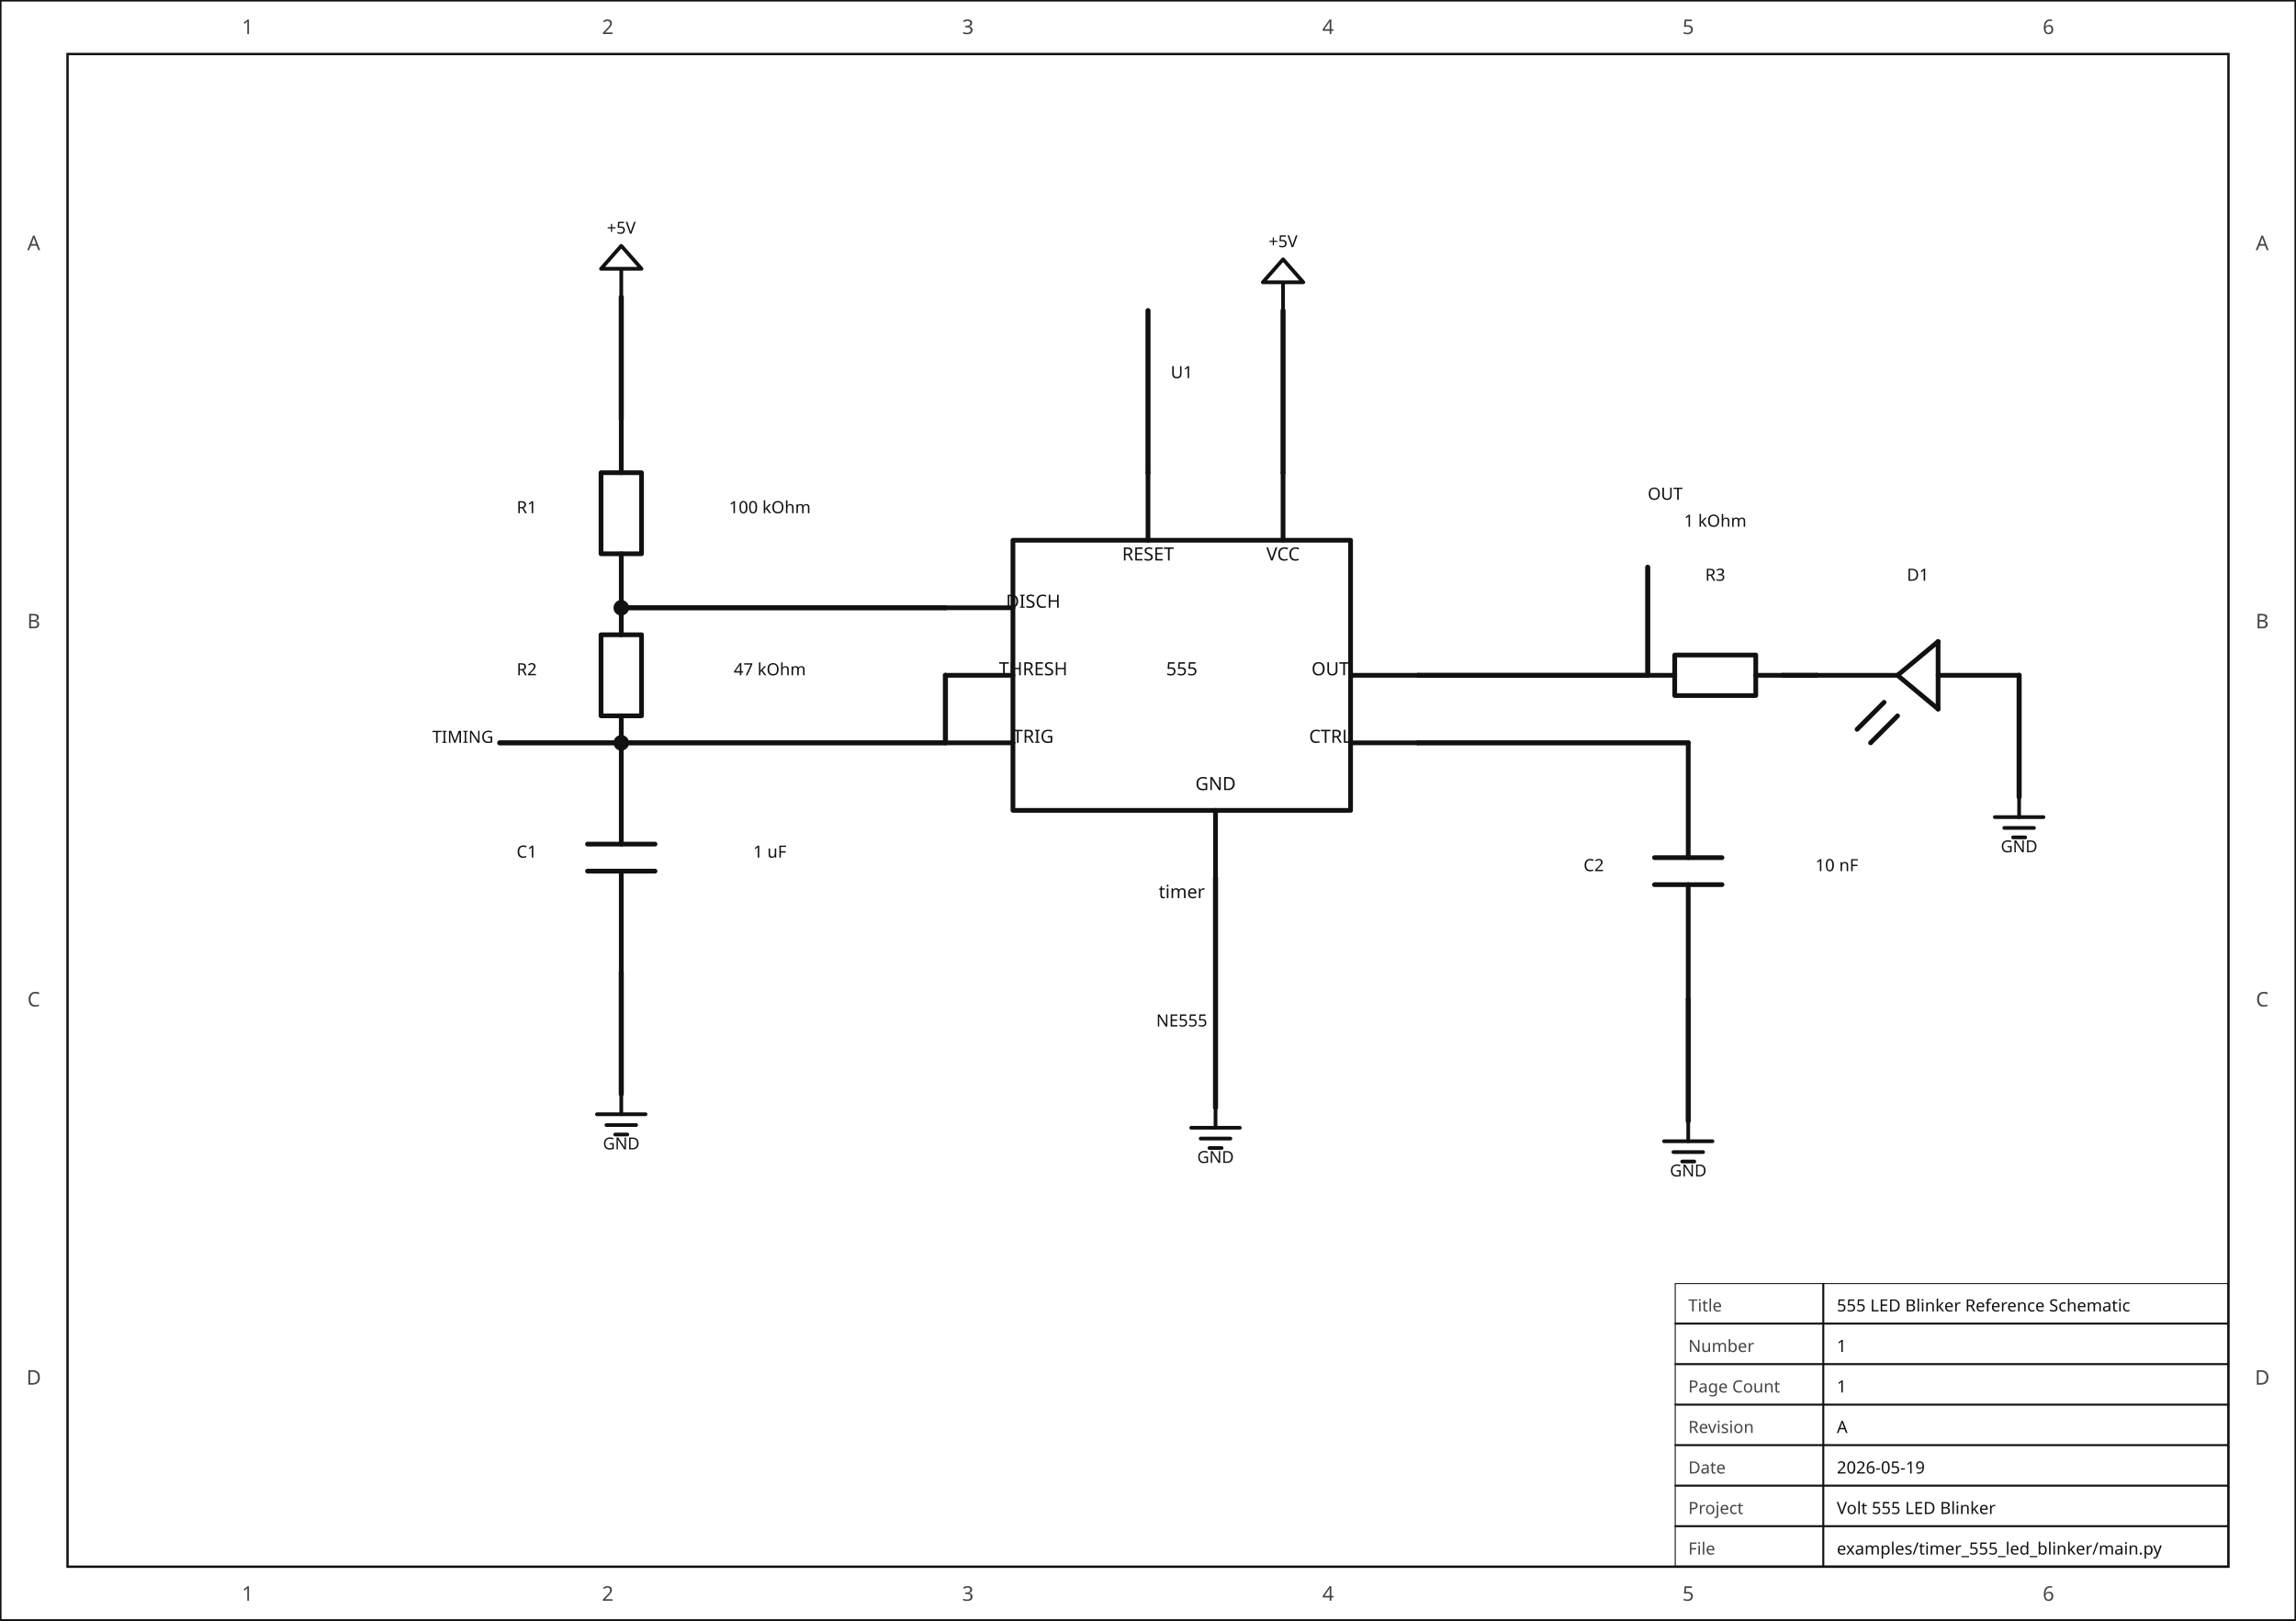
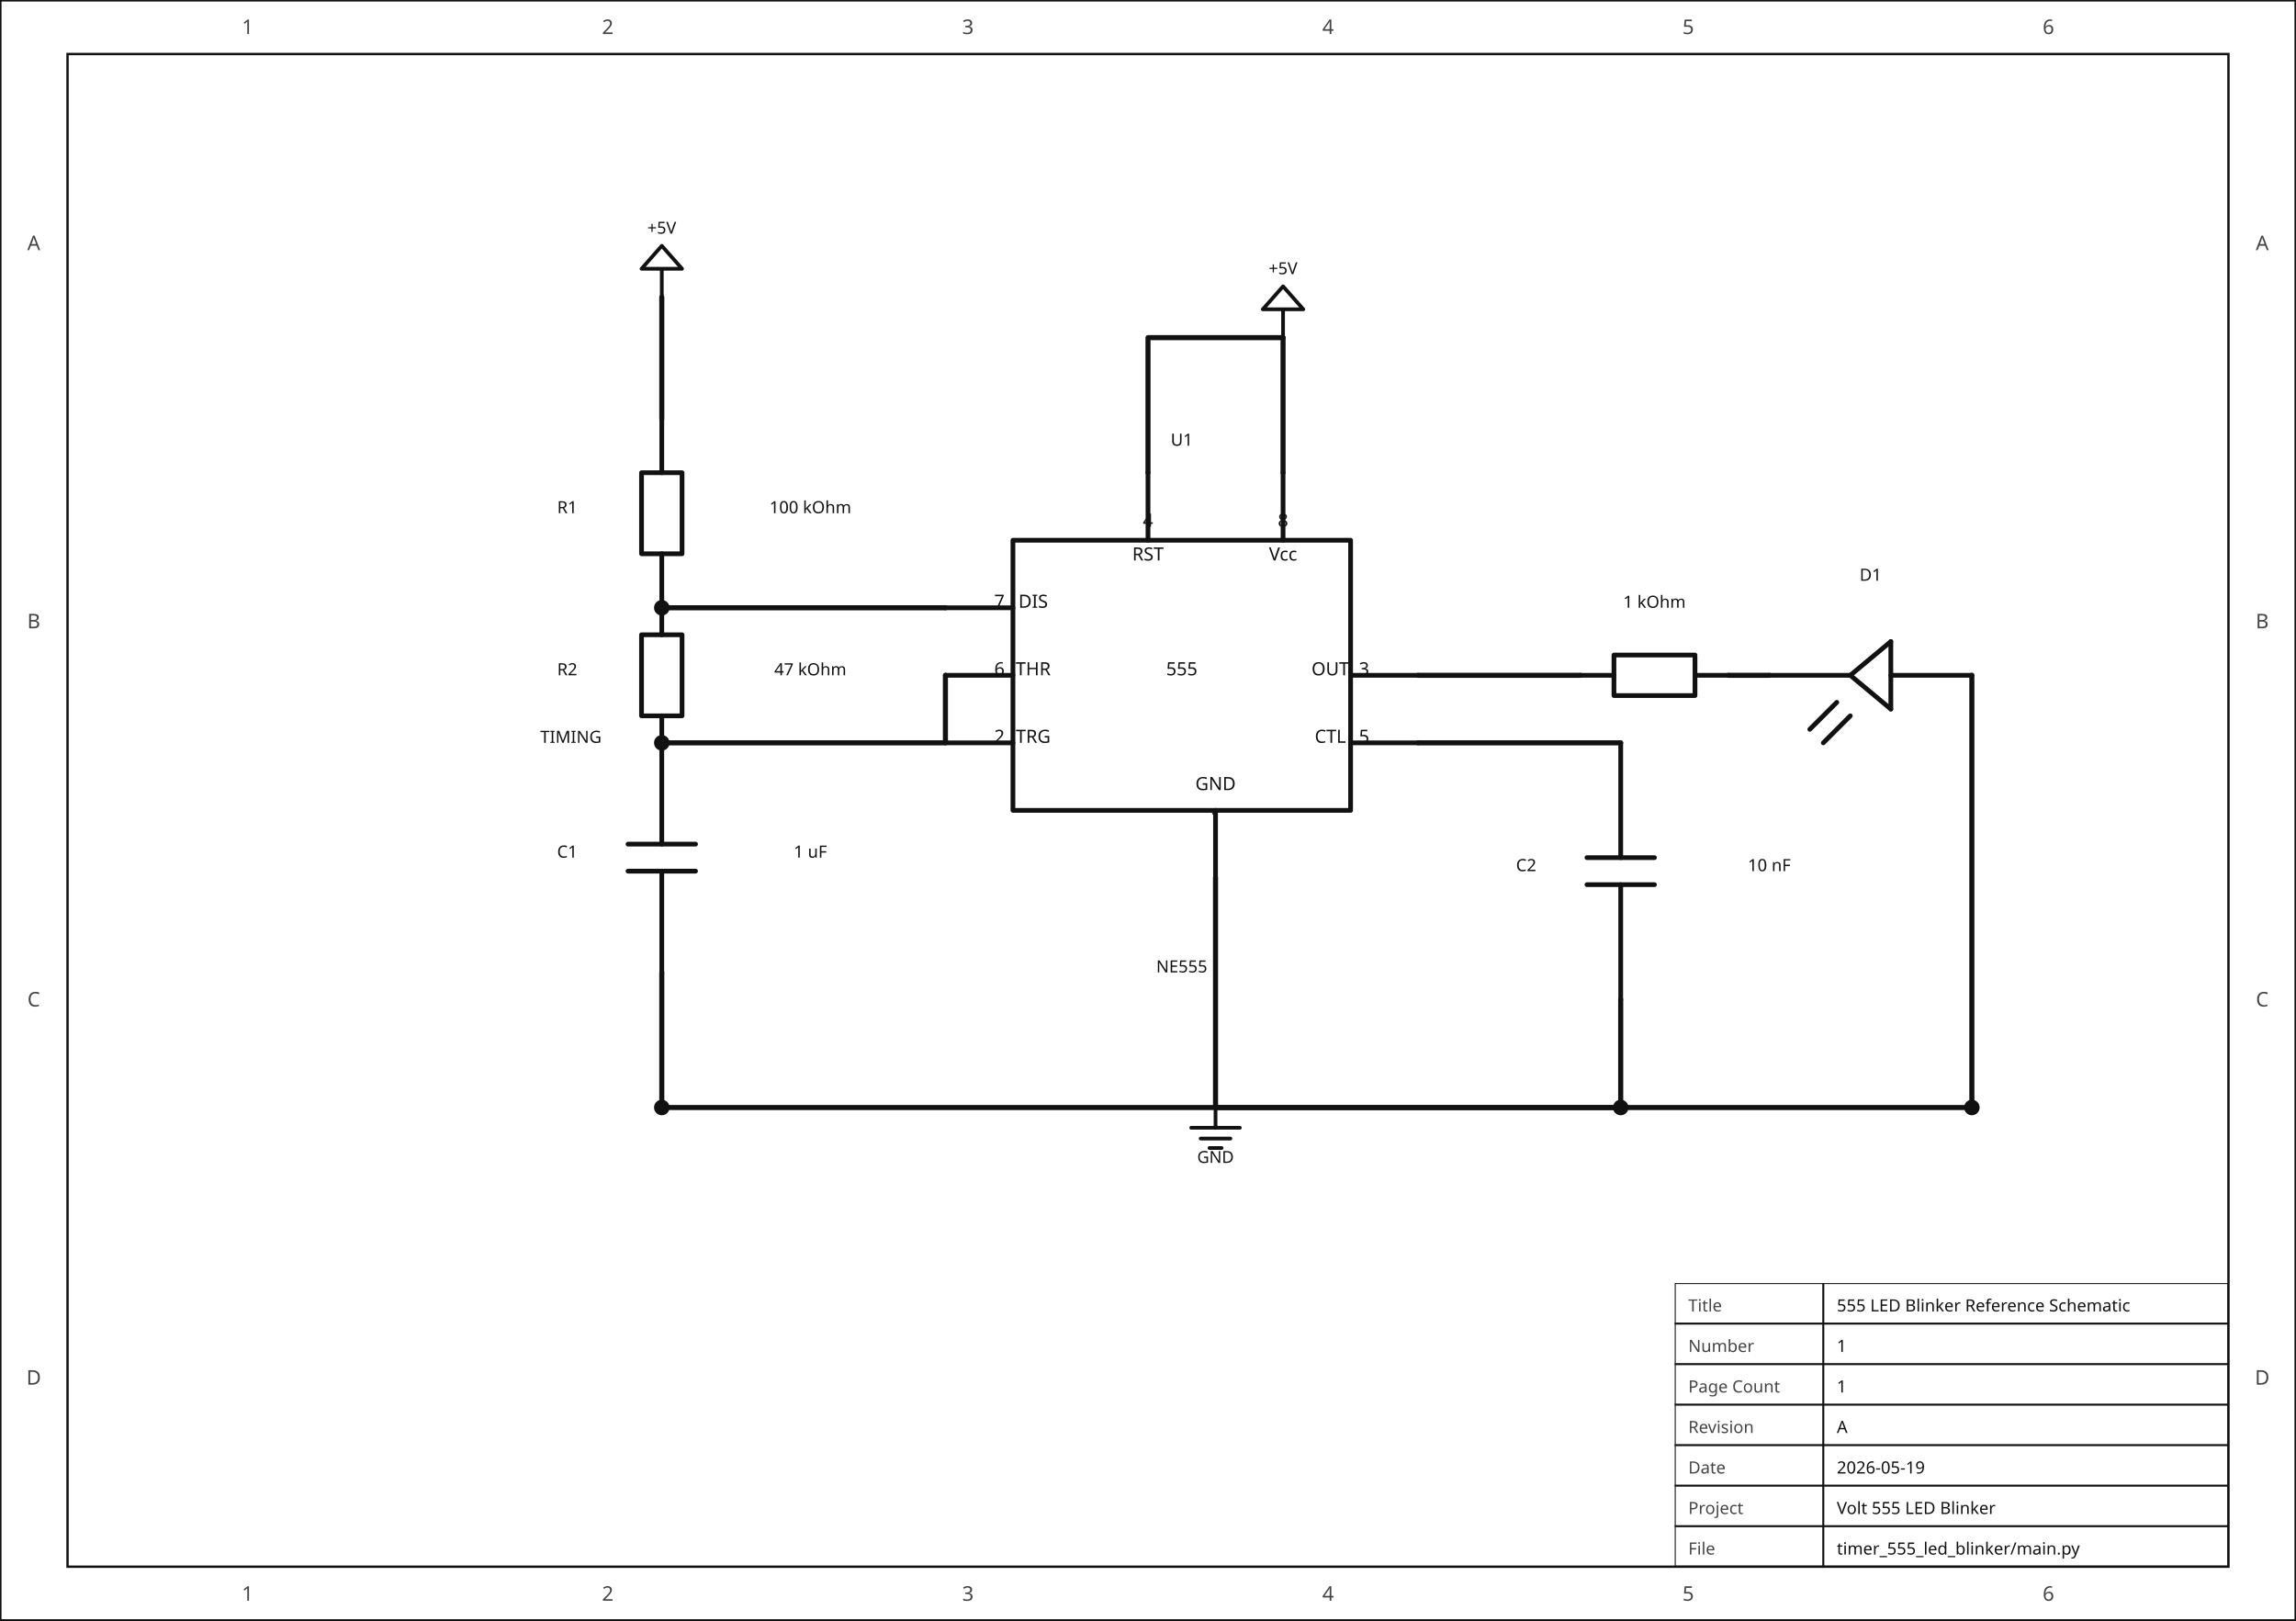
<svg xmlns="http://www.w3.org/2000/svg" viewBox="0 0 340 240" width="340" height="240">
  <style>.document-background,.sheet{fill:#fff;stroke:none}.sheet-border{fill:none;stroke:#111;stroke-width:0.45}.drawing-frame{fill:none;stroke:#111;stroke-width:0.35}.sheet-grid{stroke:none}.sheet-grid-dot{fill:#d7d7d7;stroke:none}.coordinate-zone-label{font:3px sans-serif;fill:#444;text-anchor:middle;dominant-baseline:middle}.sheet-title{font-weight:600}.title-block-outline,.title-block-rule{fill:none;stroke:#111;stroke-width:0.3}.title-block-label{font:2.5px sans-serif;fill:#444;text-anchor:start}.title-block-value{font:2.5px sans-serif;fill:#111;text-anchor:start}.sheet-region-frame{fill:#fff;fill-opacity:0;stroke:#78716c;stroke-width:0.35}.sheet-region-frame.dashed{stroke-dasharray:3 2}.sheet-region-title{font:3.2px sans-serif;fill:#57534e;text-anchor:start;font-weight:600}.wire-run{fill:none;stroke:#111;stroke-width:0.75;stroke-linecap:round;stroke-linejoin:round}.net-label{font:2.5px sans-serif;fill:#111;text-anchor:start}.junction{fill:#111;stroke:none}.power-port-line,.ground-bar{stroke:#111;stroke-width:0.55;stroke-linecap:round;stroke-linejoin:round}.no-connect-line{stroke:#111;stroke-width:0.65;stroke-linecap:round}.power-port-shape,.sheet-port-shape{fill:#fff;stroke:#111;stroke-width:0.55;stroke-linejoin:round}.power-port-label,.sheet-port-label{font:2.45px sans-serif;fill:#111;text-anchor:middle}.symbol-field{font:2.5px sans-serif;fill:#111;text-anchor:middle}.symbol-line,.symbol-rectangle,.symbol-circle,.symbol-arc{fill:none;stroke:#111;stroke-width:0.7;stroke-linecap:round;stroke-linejoin:round}.symbol-text{font:2.7px sans-serif;fill:#111;text-anchor:middle}</style>
  <rect class="document-background" x="0" y="0" width="340" height="240" />
  <g class="schematic-sheet" data-sheet="sheet:0" transform="translate(0 0)">
    <defs>
      <clipPath id="title-block-clip-sheet-0">
        <rect x="0" y="0" width="82" height="42" />
      </clipPath>
    </defs>
    <rect class="sheet" x="0" y="0" width="340" height="240" />
    <rect class="sheet-border" x="0" y="0" width="340" height="240" />
    <rect class="drawing-frame" x="10" y="8" width="320" height="224" />
    <g class="coordinate-zones">
      <text class="coordinate-zone-label column" x="36.667" y="4">1</text>
      <text class="coordinate-zone-label column" x="36.667" y="236">1</text>
      <text class="coordinate-zone-label column" x="90" y="4">2</text>
      <text class="coordinate-zone-label column" x="90" y="236">2</text>
      <text class="coordinate-zone-label column" x="143.333" y="4">3</text>
      <text class="coordinate-zone-label column" x="143.333" y="236">3</text>
      <text class="coordinate-zone-label column" x="196.667" y="4">4</text>
      <text class="coordinate-zone-label column" x="196.667" y="236">4</text>
      <text class="coordinate-zone-label column" x="250" y="4">5</text>
      <text class="coordinate-zone-label column" x="250" y="236">5</text>
      <text class="coordinate-zone-label column" x="303.333" y="4">6</text>
      <text class="coordinate-zone-label column" x="303.333" y="236">6</text>
      <text class="coordinate-zone-label row" x="5" y="36">A</text>
      <text class="coordinate-zone-label row" x="335" y="36">A</text>
      <text class="coordinate-zone-label row" x="5" y="92">B</text>
      <text class="coordinate-zone-label row" x="335" y="92">B</text>
      <text class="coordinate-zone-label row" x="5" y="148">C</text>
      <text class="coordinate-zone-label row" x="335" y="148">C</text>
      <text class="coordinate-zone-label row" x="5" y="204">D</text>
      <text class="coordinate-zone-label row" x="335" y="204">D</text>
    </g>
    <g class="title-block" transform="translate(248 190)" clip-path="url(#title-block-clip-sheet-0)">
      <rect class="title-block-outline" x="0" y="0" width="82" height="42" />
      <line class="title-block-rule" x1="22" y1="0" x2="22" y2="42" />
      <line class="title-block-rule" x1="0" y1="6" x2="82" y2="6" />
      <line class="title-block-rule" x1="0" y1="12" x2="82" y2="12" />
      <line class="title-block-rule" x1="0" y1="18" x2="82" y2="18" />
      <line class="title-block-rule" x1="0" y1="24" x2="82" y2="24" />
      <line class="title-block-rule" x1="0" y1="30" x2="82" y2="30" />
      <line class="title-block-rule" x1="0" y1="36" x2="82" y2="36" />
      <text class="title-block-label" x="2" y="4.2">Title</text>
      <text class="title-block-value sheet-title" x="24" y="4.2">555 LED Blinker Reference Schematic</text>
      <text class="title-block-label" x="2" y="10.2">Number</text>
      <text class="title-block-value" x="24" y="10.2">1</text>
      <text class="title-block-label" x="2" y="16.2">Page Count</text>
      <text class="title-block-value" x="24" y="16.2">1</text>
      <text class="title-block-label" x="2" y="22.2">Revision</text>
      <text class="title-block-value" x="24" y="22.2">A</text>
      <text class="title-block-label" x="2" y="28.2">Date</text>
      <text class="title-block-value" x="24" y="28.2">2026-05-19</text>
      <text class="title-block-label" x="2" y="34.2">Project</text>
      <text class="title-block-value" x="24" y="34.2">Volt 555 LED Blinker</text>
      <text class="title-block-label" x="2" y="40.2">File</text>
-       <text class="title-block-value" x="24" y="40.2" data-full-text="examples/timer_555_led_blinker/main.py" textLength="56" lengthAdjust="spacingAndGlyphs">examples/timer_555_led_blinker/main.py</text>
+       <text class="title-block-value" x="24" y="40.2">timer_555_led_blinker/main.py</text>
    </g>
    <g class="layer layer-regions">
    </g>
    <g class="layer layer-symbols">
      <g class="symbol-instance" data-component="component:0" data-symbol-definition="symbol_def:0" transform="translate(140 80) rotate(0)">
        <rect class="symbol-rectangle" x="10" y="0" width="50" height="40" />
        <text class="symbol-text" x="35" y="20" transform="rotate(0 35 20)">555</text>
-         <text class="symbol-text" x="35" y="53" transform="rotate(0 35 53)">timer</text>
        <line class="symbol-line" x1="0" y1="10" x2="10" y2="10" />
-         <text class="symbol-text" x="13" y="10" transform="rotate(0 13 10)">DISCH</text>
+         <text class="symbol-text" x="13" y="10" transform="rotate(0 13 10)">DIS</text>
+         <text class="symbol-text" x="8" y="10" transform="rotate(0 8 10)">7</text>
        <line class="symbol-line" x1="0" y1="20" x2="10" y2="20" />
-         <text class="symbol-text" x="13" y="20" transform="rotate(0 13 20)">THRESH</text>
+         <text class="symbol-text" x="13" y="20" transform="rotate(0 13 20)">THR</text>
+         <text class="symbol-text" x="8" y="20" transform="rotate(0 8 20)">6</text>
        <line class="symbol-line" x1="0" y1="30" x2="10" y2="30" />
-         <text class="symbol-text" x="13" y="30" transform="rotate(0 13 30)">TRIG</text>
+         <text class="symbol-text" x="13" y="30" transform="rotate(0 13 30)">TRG</text>
+         <text class="symbol-text" x="8" y="30" transform="rotate(0 8 30)">2</text>
        <line class="symbol-line" x1="70" y1="20" x2="60" y2="20" />
        <text class="symbol-text" x="57" y="20" transform="rotate(0 57 20)">OUT</text>
+         <text class="symbol-text" x="62" y="20" transform="rotate(0 62 20)">3</text>
        <line class="symbol-line" x1="70" y1="30" x2="60" y2="30" />
-         <text class="symbol-text" x="57" y="30" transform="rotate(0 57 30)">CTRL</text>
+         <text class="symbol-text" x="57" y="30" transform="rotate(0 57 30)">CTL</text>
+         <text class="symbol-text" x="62" y="30" transform="rotate(0 62 30)">5</text>
        <line class="symbol-line" x1="30" y1="-10" x2="30" y2="0" />
-         <text class="symbol-text" x="30" y="3" transform="rotate(0 30 3)">RESET</text>
+         <text class="symbol-text" x="30" y="3" transform="rotate(0 30 3)">RST</text>
+         <text class="symbol-text" x="30" y="-2" transform="rotate(0 30 -2)">4</text>
        <line class="symbol-line" x1="50" y1="-10" x2="50" y2="0" />
-         <text class="symbol-text" x="50" y="3" transform="rotate(0 50 3)">VCC</text>
+         <text class="symbol-text" x="50" y="3" transform="rotate(0 50 3)">Vcc</text>
+         <text class="symbol-text" x="50" y="-2" transform="rotate(0 50 -2)">8</text>
        <line class="symbol-line" x1="40" y1="50" x2="40" y2="40" />
        <text class="symbol-text" x="40" y="37" transform="rotate(0 40 37)">GND</text>
+         <text class="symbol-text" x="40" y="42" transform="rotate(0 40 42)">1</text>
      </g>
-       <g class="symbol-instance" data-component="component:1" data-symbol-definition="symbol_def:1" transform="translate(92 62) rotate(90)">
+       <g class="symbol-instance" data-component="component:1" data-symbol-definition="symbol_def:1" transform="translate(98 62) rotate(90)">
        <line class="symbol-line" x1="0" y1="0" x2="8" y2="0" />
        <rect class="symbol-rectangle" x="8" y="-3" width="12" height="6" />
        <line class="symbol-line" x1="20" y1="0" x2="28" y2="0" />
      </g>
-       <g class="symbol-instance" data-component="component:2" data-symbol-definition="symbol_def:2" transform="translate(92 90) rotate(90)">
+       <g class="symbol-instance" data-component="component:2" data-symbol-definition="symbol_def:2" transform="translate(98 90) rotate(90)">
        <line class="symbol-line" x1="0" y1="0" x2="4" y2="0" />
        <rect class="symbol-rectangle" x="4" y="-3" width="12" height="6" />
        <line class="symbol-line" x1="16" y1="0" x2="20" y2="0" />
      </g>
-       <g class="symbol-instance" data-component="component:3" data-symbol-definition="symbol_def:3" transform="translate(92 110) rotate(90)">
+       <g class="symbol-instance" data-component="component:3" data-symbol-definition="symbol_def:3" transform="translate(98 110) rotate(90)">
        <line class="symbol-line" x1="0" y1="0" x2="15" y2="0" />
        <line class="symbol-line" x1="15" y1="-5" x2="15" y2="5" />
        <line class="symbol-line" x1="19" y1="-5" x2="19" y2="5" />
        <line class="symbol-line" x1="19" y1="0" x2="34" y2="0" />
      </g>
-       <g class="symbol-instance" data-component="component:4" data-symbol-definition="symbol_def:4" transform="translate(250 110) rotate(90)">
+       <g class="symbol-instance" data-component="component:4" data-symbol-definition="symbol_def:4" transform="translate(240 110) rotate(90)">
        <line class="symbol-line" x1="0" y1="0" x2="17" y2="0" />
        <line class="symbol-line" x1="17" y1="-5" x2="17" y2="5" />
        <line class="symbol-line" x1="21" y1="-5" x2="21" y2="5" />
        <line class="symbol-line" x1="21" y1="0" x2="38" y2="0" />
      </g>
-       <g class="symbol-instance" data-component="component:5" data-symbol-definition="symbol_def:2" transform="translate(244 100) rotate(0)">
-         <line class="symbol-line" x1="0" y1="0" x2="4" y2="0" />
-         <rect class="symbol-rectangle" x="4" y="-3" width="12" height="6" />
-         <line class="symbol-line" x1="16" y1="0" x2="20" y2="0" />
+       <g class="symbol-instance" data-component="component:5" data-symbol-definition="symbol_def:5" transform="translate(234 100) rotate(0)">
+         <line class="symbol-line" x1="0" y1="0" x2="5" y2="0" />
+         <rect class="symbol-rectangle" x="5" y="-3" width="12" height="6" />
+         <line class="symbol-line" x1="17" y1="0" x2="22" y2="0" />
      </g>
-       <g class="symbol-instance" data-component="component:6" data-symbol-definition="symbol_def:5" transform="translate(299 100) rotate(180)">
+       <g class="symbol-instance" data-component="component:6" data-symbol-definition="symbol_def:6" transform="translate(292 100) rotate(180)">
        <line class="symbol-line" x1="0" y1="0" x2="12" y2="0" />
        <line class="symbol-line" x1="12" y1="-5" x2="12" y2="5" />
        <line class="symbol-line" x1="12" y1="-5" x2="18" y2="0" />
        <line class="symbol-line" x1="12" y1="5" x2="18" y2="0" />
        <line class="symbol-line" x1="18" y1="0" x2="30" y2="0" />
        <line class="symbol-line" x1="18" y1="-6" x2="22" y2="-10" />
        <line class="symbol-line" x1="20" y1="-4" x2="24" y2="-8" />
      </g>
    </g>
    <g class="layer layer-wires">
-       <polyline class="wire-run" data-net="net:0" points="170,70 170,46" />
-       <polyline class="wire-run" data-net="net:2" points="140,90 92,90" />
-       <polyline class="wire-run" data-net="net:4" points="210,110 250,110" />
-       <polyline class="wire-run" data-net="net:5" points="210,100 244,100" />
-       <polyline class="wire-run" data-net="net:6" points="264,100 269,100" />
-       <polyline class="wire-run" data-net="net:3" points="140,100 140,110 92,110" />
-       <polyline class="wire-run" data-net="net:3" points="92,110 74,110" />
-       <polyline class="wire-run" data-net="net:5" points="244,100 244,84" />
-       <polyline class="wire-run" data-net="net:0" points="190,70 190,46" />
-       <polyline class="wire-run" data-net="net:0" points="92,62 92,44" />
+       <polyline class="wire-run" data-net="net:0" points="190,70 190,50" />
+       <polyline class="wire-run" data-net="net:0" points="170,70 170,50 190,50" />
+       <polyline class="wire-run" data-net="net:2" points="140,90 98,90" />
+       <polyline class="wire-run" data-net="net:4" points="210,110 240,110" />
+       <polyline class="wire-run" data-net="net:5" points="210,100 234,100" />
+       <polyline class="wire-run" data-net="net:6" points="256,100 262,100" />
+       <polyline class="wire-run" data-net="net:3" points="140,100 140,110 98,110" />
+       <polyline class="wire-run" data-net="net:0" points="98,62 98,44" />
      <polyline class="wire-run" data-net="net:1" points="180,130 180,164" />
-       <polyline class="wire-run" data-net="net:1" points="92,144 92,162" />
-       <polyline class="wire-run" data-net="net:1" points="250,148 250,166" />
-       <polyline class="wire-run" data-net="net:1" points="299,100 299,118" />
+       <polyline class="wire-run" data-net="net:1" points="98,144 98,164 180,164" />
+       <polyline class="wire-run" data-net="net:1" points="240,148 240,164 180,164" />
+       <polyline class="wire-run" data-net="net:1" points="292,100 292,164 180,164" />
    </g>
    <g class="layer layer-junctions">
-       <circle class="junction" data-net="net:2" cx="92" cy="90" r="1.15" />
-       <circle class="junction" data-net="net:3" cx="92" cy="110" r="1.15" />
+       <circle class="junction" data-net="net:2" cx="98" cy="90" r="1.15" />
+       <circle class="junction" data-net="net:3" cx="98" cy="110" r="1.15" />
+       <circle class="junction" data-net="net:1" cx="98" cy="164" r="1.15" />
+       <circle class="junction" data-net="net:1" cx="240" cy="164" r="1.15" />
+       <circle class="junction" data-net="net:1" cx="292" cy="164" r="1.15" />
    </g>
    <g class="layer layer-ports">
-       <g class="power-port power" data-net="net:0" transform="translate(190 46)">
+       <g class="power-port power" data-net="net:0" transform="translate(190 50)">
        <line class="power-port-line" x1="0" y1="0" x2="0" y2="-4.2" />
        <path class="power-port-shape" d="M -3 -4.2 L 0 -7.6 L 3 -4.2 Z" />
        <text class="power-port-label" x="0" y="-9.4">+5V</text>
      </g>
-       <g class="power-port power" data-net="net:0" transform="translate(92 44)">
+       <g class="power-port power" data-net="net:0" transform="translate(98 44)">
        <line class="power-port-line" x1="0" y1="0" x2="0" y2="-4.2" />
        <path class="power-port-shape" d="M -3 -4.2 L 0 -7.6 L 3 -4.2 Z" />
        <text class="power-port-label" x="0" y="-9.4">+5V</text>
      </g>
      <g class="power-port ground" data-net="net:1" transform="translate(180 164)">
        <line class="power-port-line" x1="0" y1="0" x2="0" y2="3" />
        <line class="ground-bar" x1="-3.6" y1="3" x2="3.6" y2="3" />
        <line class="ground-bar" x1="-2.2" y1="4.6" x2="2.2" y2="4.6" />
        <line class="ground-bar" x1="-0.9" y1="6" x2="0.9" y2="6" />
        <text class="power-port-label" x="0" y="8.2">GND</text>
      </g>
-       <g class="power-port ground" data-net="net:1" transform="translate(92 162)">
-         <line class="power-port-line" x1="0" y1="0" x2="0" y2="3" />
-         <line class="ground-bar" x1="-3.6" y1="3" x2="3.6" y2="3" />
-         <line class="ground-bar" x1="-2.2" y1="4.6" x2="2.2" y2="4.6" />
-         <line class="ground-bar" x1="-0.9" y1="6" x2="0.9" y2="6" />
-         <text class="power-port-label" x="0" y="8.2">GND</text>
-       </g>
-       <g class="power-port ground" data-net="net:1" transform="translate(250 166)">
-         <line class="power-port-line" x1="0" y1="0" x2="0" y2="3" />
-         <line class="ground-bar" x1="-3.6" y1="3" x2="3.6" y2="3" />
-         <line class="ground-bar" x1="-2.2" y1="4.6" x2="2.2" y2="4.6" />
-         <line class="ground-bar" x1="-0.9" y1="6" x2="0.9" y2="6" />
-         <text class="power-port-label" x="0" y="8.2">GND</text>
-       </g>
-       <g class="power-port ground" data-net="net:1" transform="translate(299 118)">
-         <line class="power-port-line" x1="0" y1="0" x2="0" y2="3" />
-         <line class="ground-bar" x1="-3.6" y1="3" x2="3.6" y2="3" />
-         <line class="ground-bar" x1="-2.2" y1="4.6" x2="2.2" y2="4.6" />
-         <line class="ground-bar" x1="-0.9" y1="6" x2="0.9" y2="6" />
-         <text class="power-port-label" x="0" y="8.2">GND</text>
-       </g>
    </g>
    <g class="layer layer-labels">
-       <text class="net-label" data-net="net:3" x="64" y="110" transform="rotate(0 64 110)">TIMING</text>
-       <text class="net-label" data-net="net:5" x="244" y="74" transform="rotate(0 244 74)">OUT</text>
+       <text class="net-label" data-net="net:3" x="80" y="110" transform="rotate(0 80 110)">TIMING</text>
    </g>
    <g class="layer layer-fields">
-       <text class="symbol-field" data-symbol-instance="symbol_instance:0" data-field="reference" x="175" y="56" transform="rotate(0 175 56)">U1</text>
-       <text class="symbol-field" data-symbol-instance="symbol_instance:0" data-field="value" x="175" y="152" transform="rotate(0 175 152)">NE555</text>
-       <text class="symbol-field" data-symbol-instance="symbol_instance:1" data-field="reference" x="78" y="76" transform="rotate(0 78 76)">R1</text>
-       <text class="symbol-field" data-symbol-instance="symbol_instance:1" data-field="value" x="114" y="76" transform="rotate(0 114 76)">100 kOhm</text>
-       <text class="symbol-field" data-symbol-instance="symbol_instance:2" data-field="reference" x="78" y="100" transform="rotate(0 78 100)">R2</text>
-       <text class="symbol-field" data-symbol-instance="symbol_instance:2" data-field="value" x="114" y="100" transform="rotate(0 114 100)">47 kOhm</text>
-       <text class="symbol-field" data-symbol-instance="symbol_instance:3" data-field="reference" x="78" y="127" transform="rotate(0 78 127)">C1</text>
-       <text class="symbol-field" data-symbol-instance="symbol_instance:3" data-field="value" x="114" y="127" transform="rotate(0 114 127)">1 uF</text>
-       <text class="symbol-field" data-symbol-instance="symbol_instance:4" data-field="reference" x="236" y="129" transform="rotate(0 236 129)">C2</text>
-       <text class="symbol-field" data-symbol-instance="symbol_instance:4" data-field="value" x="272" y="129" transform="rotate(0 272 129)">10 nF</text>
-       <text class="symbol-field" data-symbol-instance="symbol_instance:5" data-field="reference" x="254" y="86" transform="rotate(0 254 86)">R3</text>
-       <text class="symbol-field" data-symbol-instance="symbol_instance:5" data-field="value" x="254" y="78" transform="rotate(0 254 78)">1 kOhm</text>
-       <text class="symbol-field" data-symbol-instance="symbol_instance:6" data-field="reference" x="284" y="86" transform="rotate(0 284 86)">D1</text>
+       <text class="symbol-field" data-symbol-instance="symbol_instance:0" data-field="reference" x="175" y="66" transform="rotate(0 175 66)">U1</text>
+       <text class="symbol-field" data-symbol-instance="symbol_instance:0" data-field="value" x="175" y="144" transform="rotate(0 175 144)">NE555</text>
+       <text class="symbol-field" data-symbol-instance="symbol_instance:1" data-field="reference" x="84" y="76" transform="rotate(0 84 76)">R1</text>
+       <text class="symbol-field" data-symbol-instance="symbol_instance:1" data-field="value" x="120" y="76" transform="rotate(0 120 76)">100 kOhm</text>
+       <text class="symbol-field" data-symbol-instance="symbol_instance:2" data-field="reference" x="84" y="100" transform="rotate(0 84 100)">R2</text>
+       <text class="symbol-field" data-symbol-instance="symbol_instance:2" data-field="value" x="120" y="100" transform="rotate(0 120 100)">47 kOhm</text>
+       <text class="symbol-field" data-symbol-instance="symbol_instance:3" data-field="reference" x="84" y="127" transform="rotate(0 84 127)">C1</text>
+       <text class="symbol-field" data-symbol-instance="symbol_instance:3" data-field="value" x="120" y="127" transform="rotate(0 120 127)">1 uF</text>
+       <text class="symbol-field" data-symbol-instance="symbol_instance:4" data-field="reference" x="226" y="129" transform="rotate(0 226 129)">C2</text>
+       <text class="symbol-field" data-symbol-instance="symbol_instance:4" data-field="value" x="262" y="129" transform="rotate(0 262 129)">10 nF</text>
+       <text class="symbol-field" data-symbol-instance="symbol_instance:5" data-field="value" x="245" y="90" transform="rotate(0 245 90)">1 kOhm</text>
+       <text class="symbol-field" data-symbol-instance="symbol_instance:6" data-field="reference" x="277" y="86" transform="rotate(0 277 86)">D1</text>
    </g>
  </g>
</svg>
